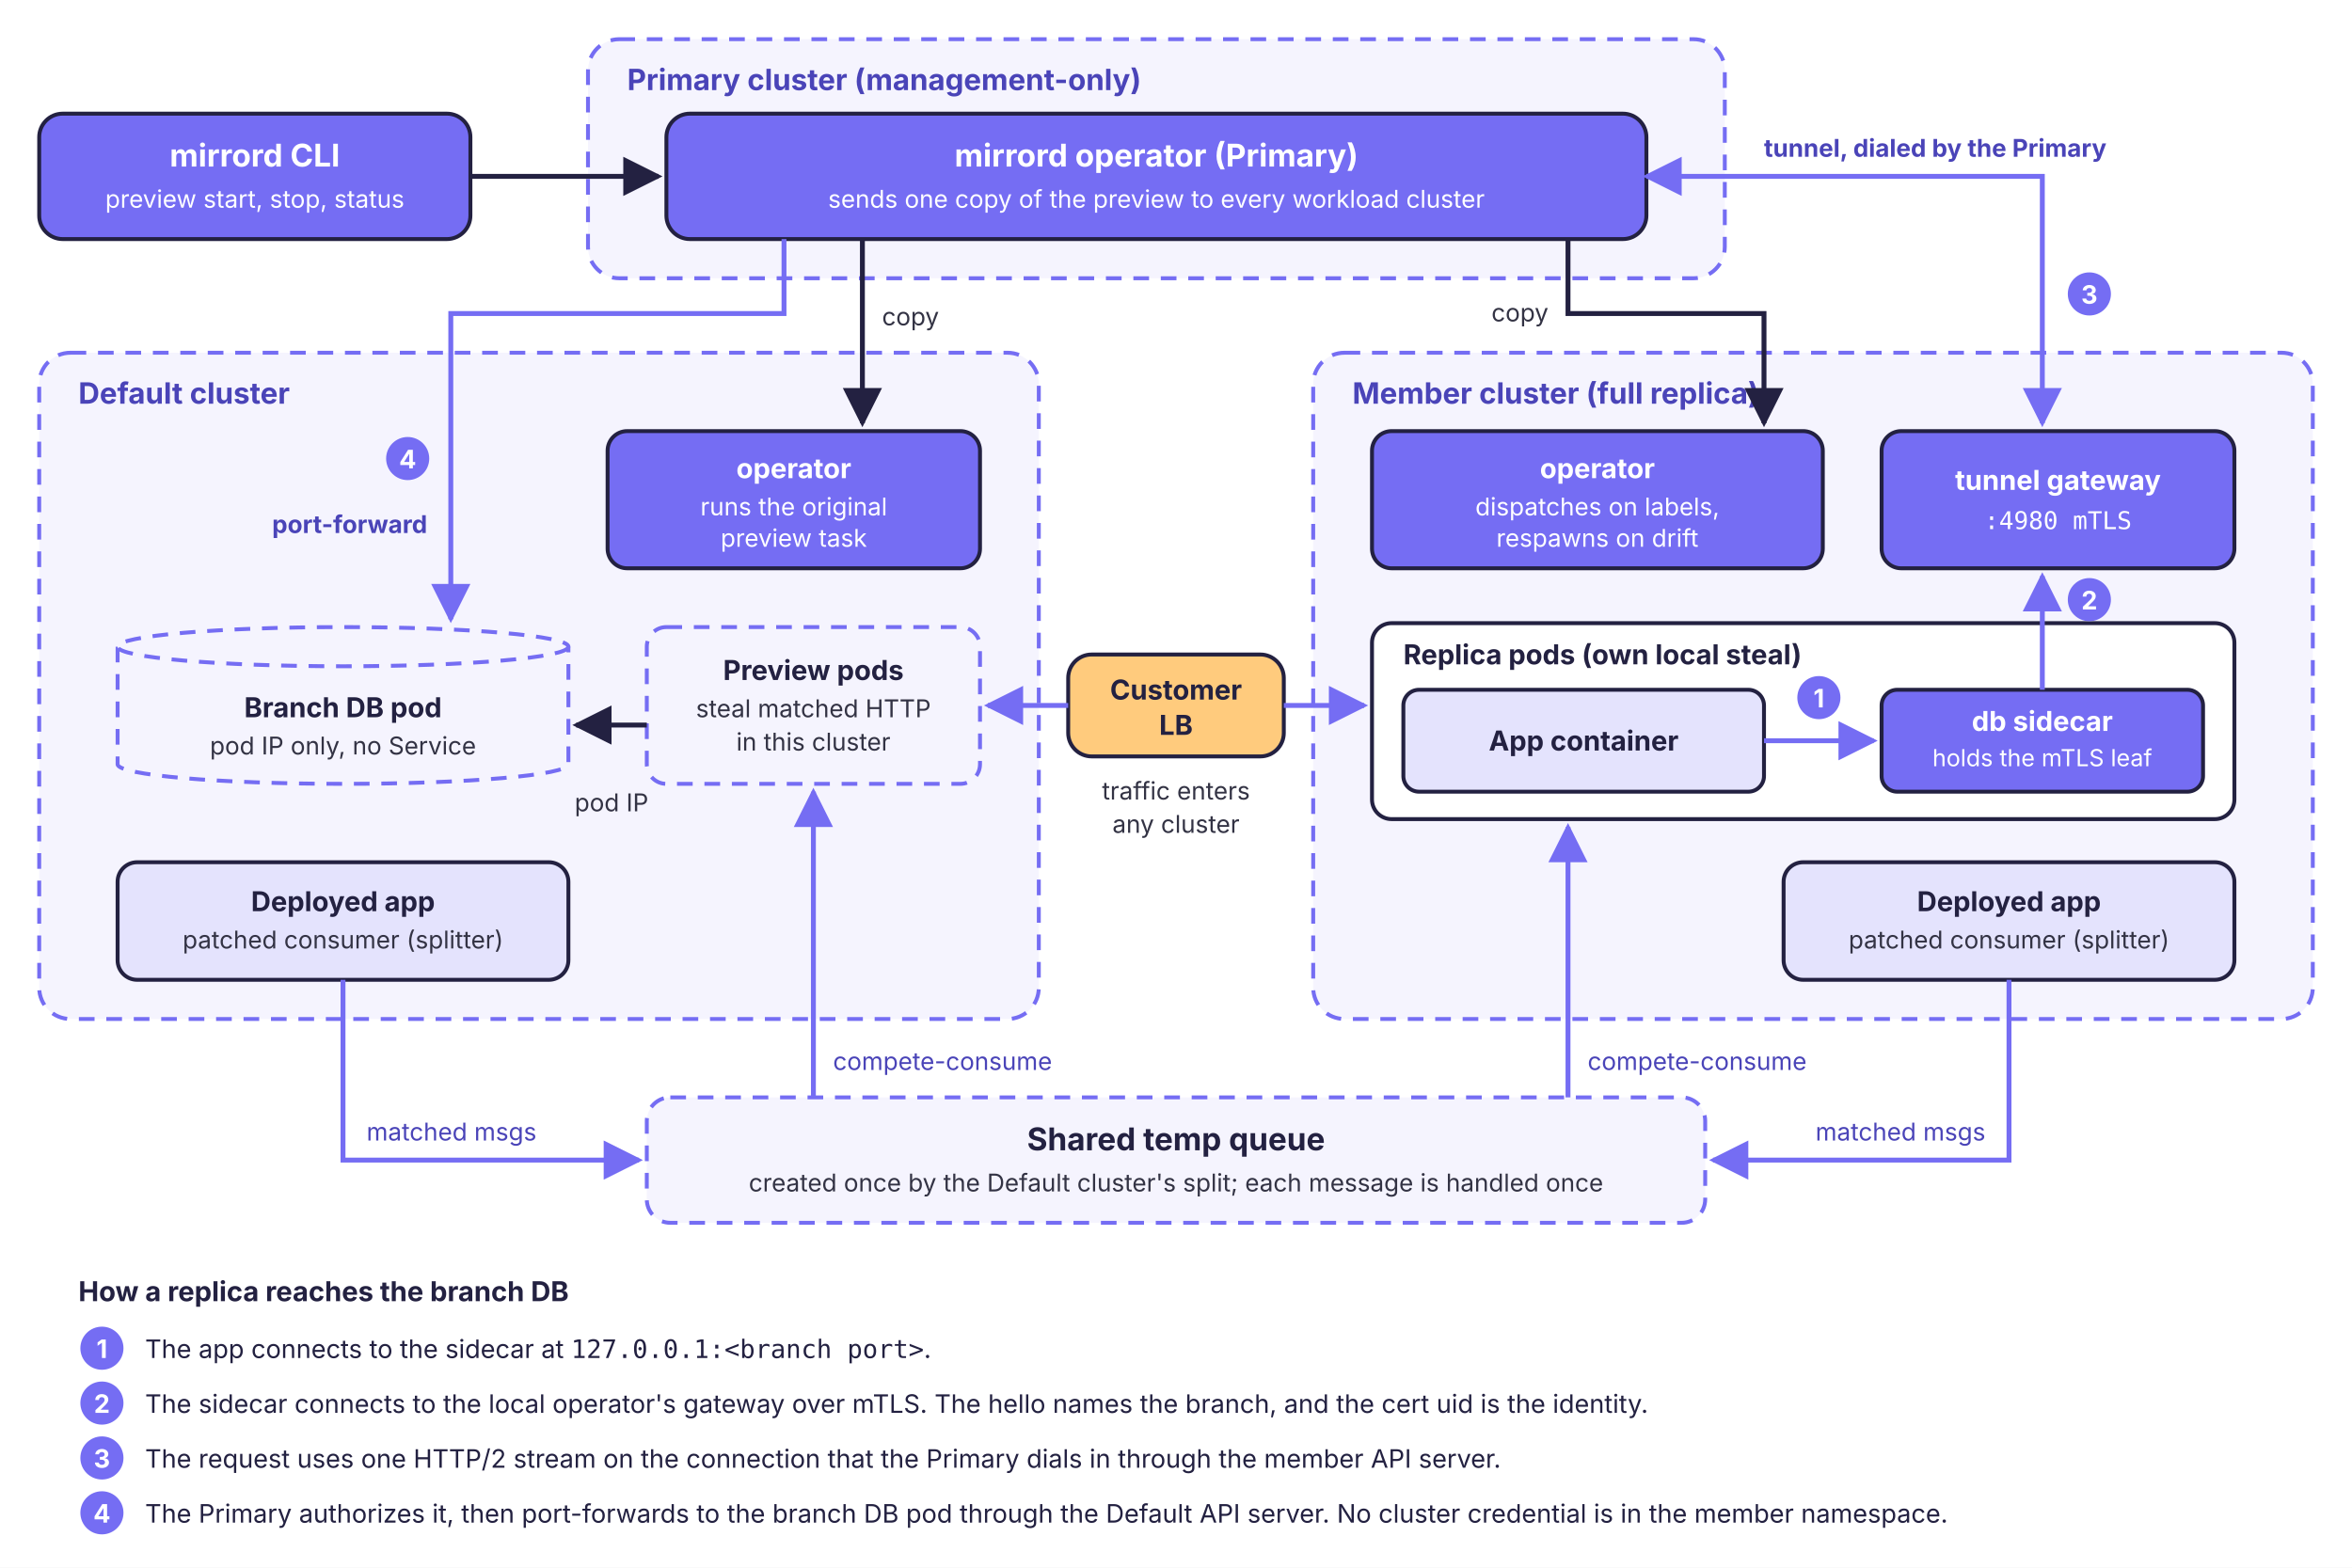
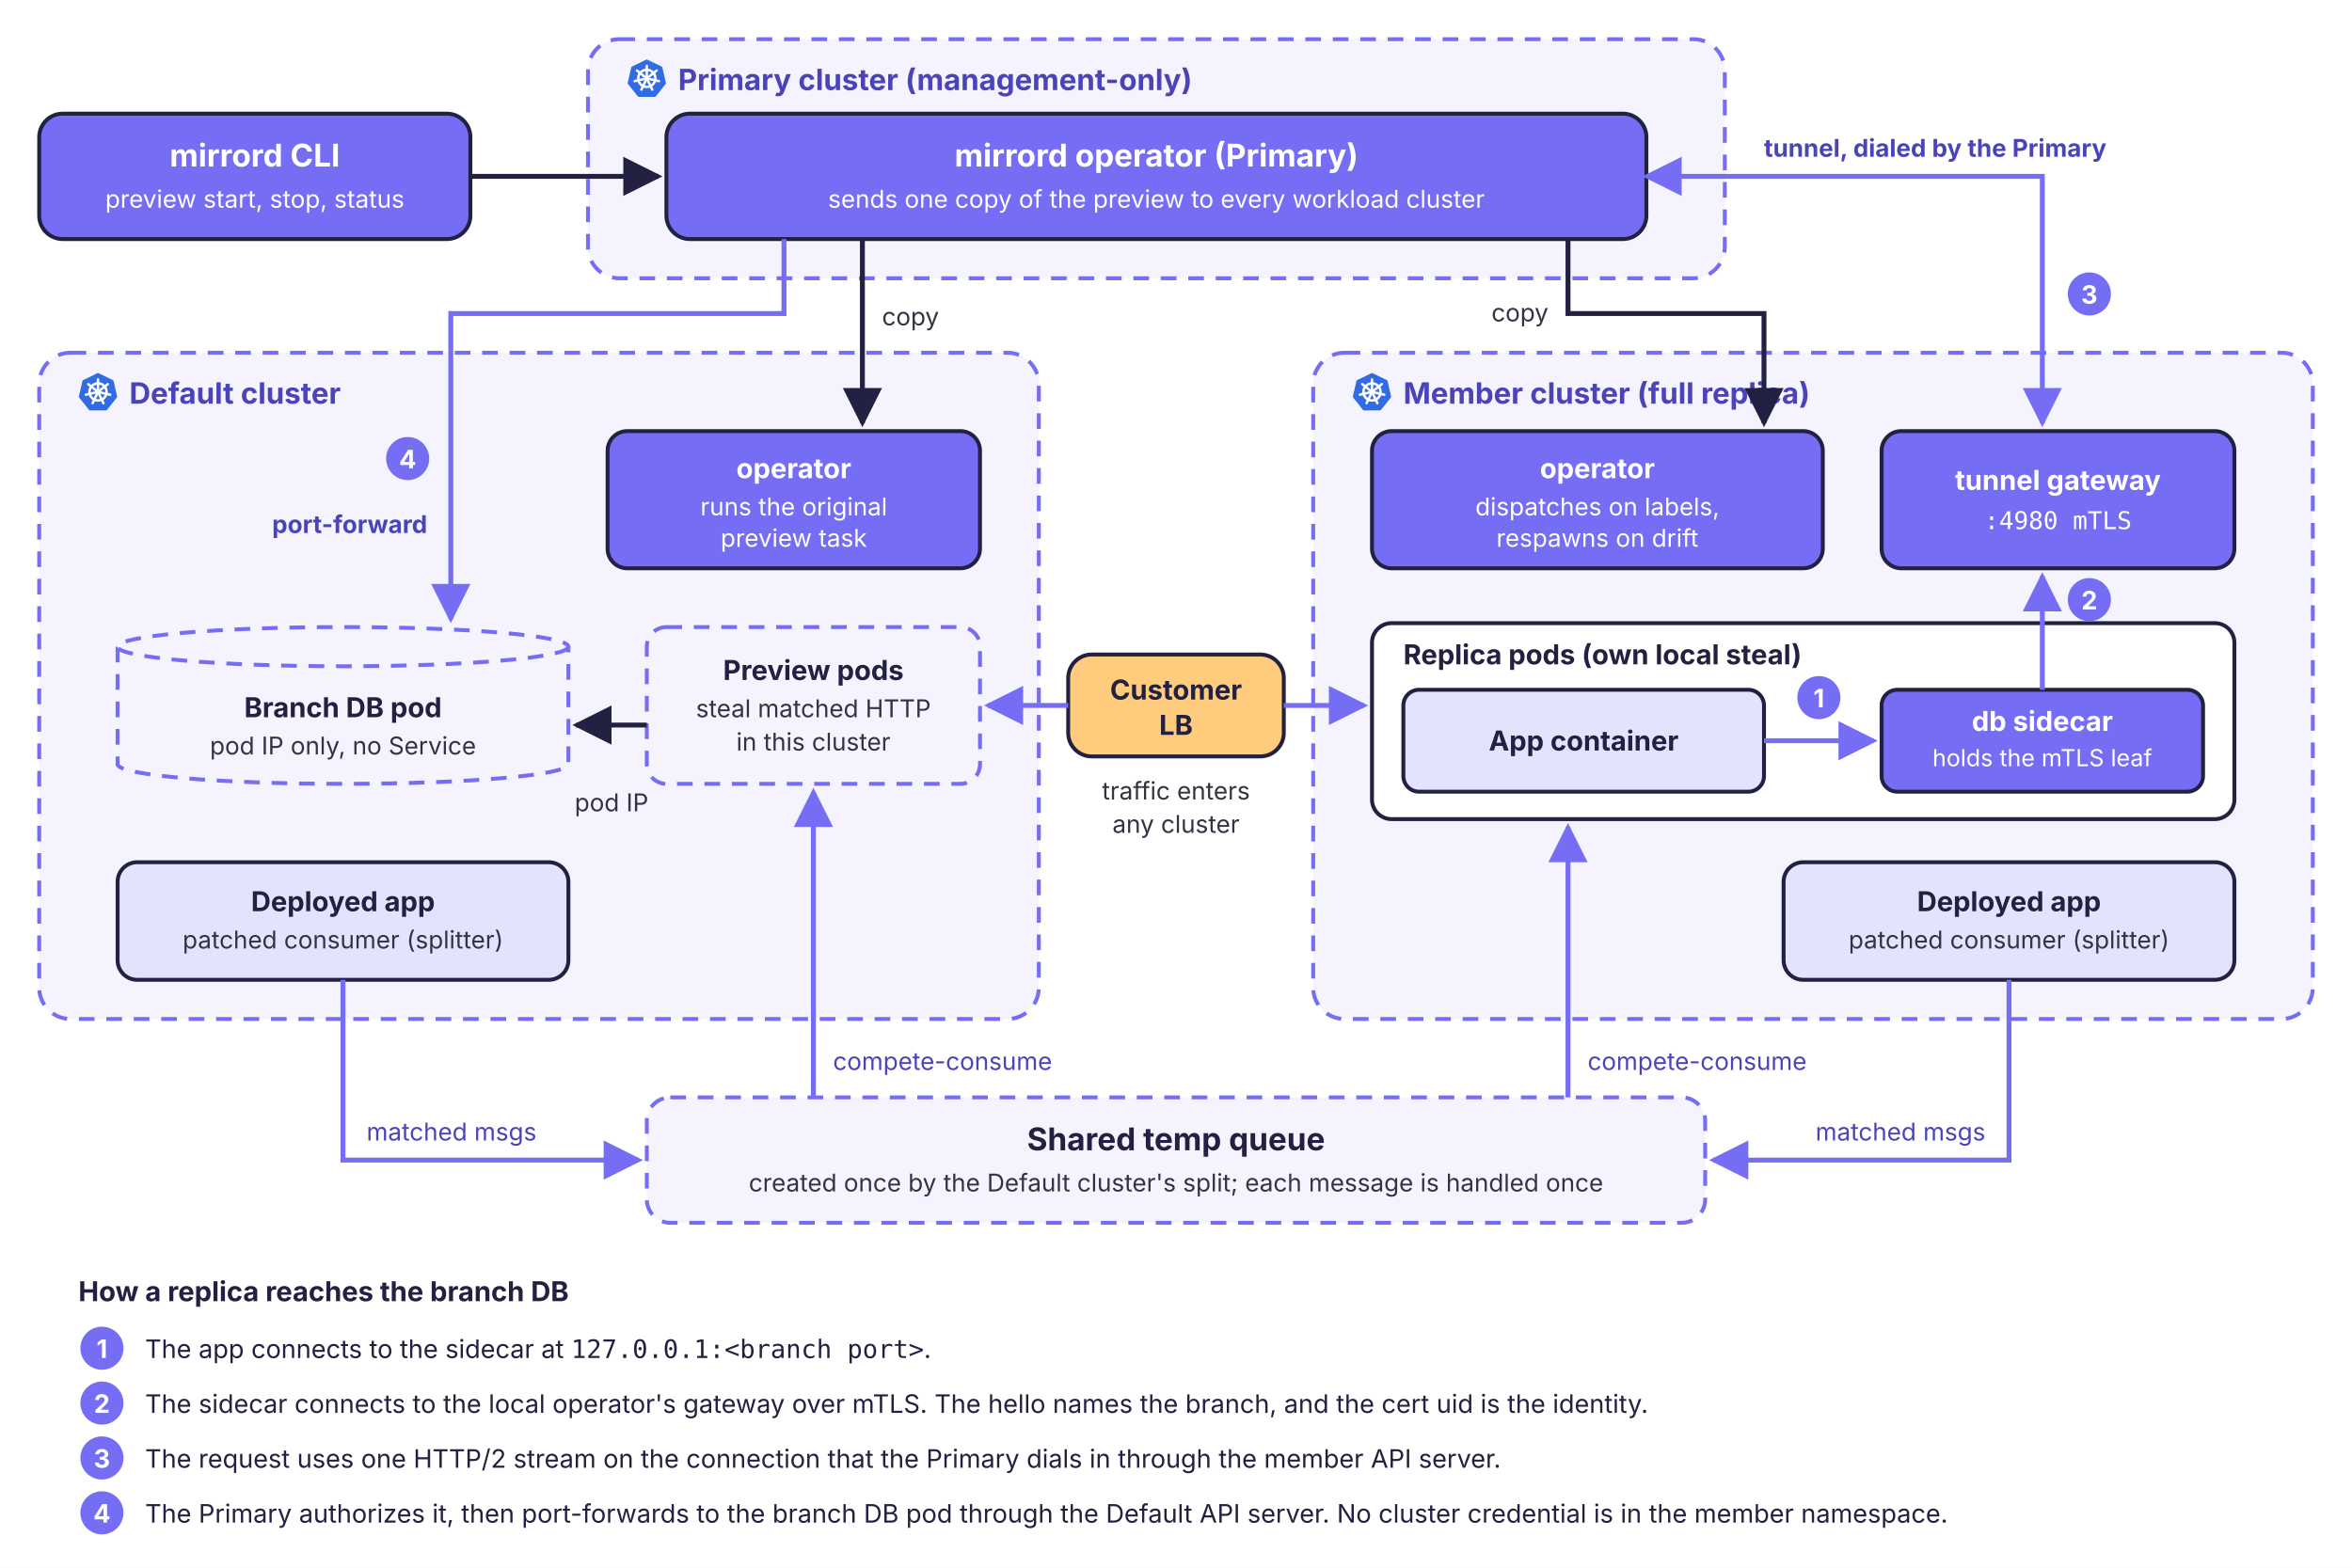
<svg xmlns="http://www.w3.org/2000/svg" viewBox="0 0 1200 800" width="1200" height="800" font-family="Inter, Helvetica, Arial, sans-serif" role="img" aria-labelledby="t d">
  <defs>
    <marker id="arrow" viewBox="0 0 10 10" refX="9" refY="5" markerWidth="8" markerHeight="8" orient="auto-start-reverse">
      <path d="M0 0 L10 5 L0 10 z" fill="#232141" />
    </marker>
    <marker id="arrow-purple" viewBox="0 0 10 10" refX="9" refY="5" markerWidth="8" markerHeight="8" orient="auto-start-reverse">
      <path d="M0 0 L10 5 L0 10 z" fill="#756DF3" />
    </marker>
+     <symbol id="k8s" viewBox="0 0 32 32">
+       <polygon points="16.00,1.60 27.73,7.25 30.62,19.94 22.51,30.11 9.49,30.11 1.38,19.94 4.27,7.25" fill="#326CE5" stroke="#326CE5" stroke-width="2" stroke-linejoin="round" />
+       <g fill="none" stroke="#ffffff" stroke-width="2" stroke-linecap="round">
+         <circle cx="16" cy="16" r="7" />
+         <line x1="16.00" y1="13.40" x2="16.00" y2="5.80" />
+         <line x1="18.03" y1="14.38" x2="23.97" y2="9.64" />
+         <line x1="18.53" y1="16.58" x2="25.94" y2="18.27" />
+         <line x1="17.13" y1="18.34" x2="20.43" y2="25.19" />
+         <line x1="14.87" y1="18.34" x2="11.57" y2="25.19" />
+         <line x1="13.47" y1="16.58" x2="6.06" y2="18.27" />
+         <line x1="13.97" y1="14.38" x2="8.03" y2="9.64" />
+       </g>
+       <circle cx="16" cy="16" r="2.4" fill="#ffffff" />
+     </symbol>
  </defs>
  <rect x="0" y="0" width="1200" height="800" fill="#ffffff" />
  <rect x="20" y="58" width="220" height="64" rx="12" fill="#756DF3" stroke="#232141" stroke-width="2" />
  <text x="130" y="85" font-size="16" font-weight="700" fill="#ffffff" text-anchor="middle">mirrord CLI</text>
  <text x="130" y="106" font-size="12.5" fill="#ffffff" text-anchor="middle">preview start, stop, status</text>
  <rect x="300" y="20" width="580" height="122" rx="16" fill="#F5F4FE" stroke="#756DF3" stroke-width="2" stroke-dasharray="8 6" />
-   <text x="320" y="46" font-size="15" font-weight="700" fill="#4a44b8">Primary cluster (management-only)</text>
+   <use href="#k8s" x="320" y="30" width="20" height="20" />
+   <text x="346" y="46" font-size="15" font-weight="700" fill="#4a44b8">Primary cluster (management-only)</text>
  <rect x="340" y="58" width="500" height="64" rx="12" fill="#756DF3" stroke="#232141" stroke-width="2" />
  <text x="590" y="85" font-size="16" font-weight="700" fill="#ffffff" text-anchor="middle">mirrord operator (Primary)</text>
  <text x="590" y="106" font-size="12.5" fill="#ffffff" text-anchor="middle">sends one copy of the preview to every workload cluster</text>
  <rect x="20" y="180" width="510" height="340" rx="16" fill="#F5F4FE" stroke="#756DF3" stroke-width="2" stroke-dasharray="8 6" />
-   <text x="40" y="206" font-size="15" font-weight="700" fill="#4a44b8">Default cluster</text>
+   <use href="#k8s" x="40" y="190" width="20" height="20" />
+   <text x="66" y="206" font-size="15" font-weight="700" fill="#4a44b8">Default cluster</text>
  <rect x="310" y="220" width="190" height="70" rx="10" fill="#756DF3" stroke="#232141" stroke-width="2" />
  <text x="405" y="244" font-size="14" font-weight="700" fill="#ffffff" text-anchor="middle">operator</text>
  <text x="405" y="263" font-size="12.5" fill="#ffffff" text-anchor="middle">runs the original</text>
  <text x="405" y="279" font-size="12.5" fill="#ffffff" text-anchor="middle">preview task</text>
  <path d="M60 330 L60 390 A115 10 0 0 0 290 390 L290 330" fill="#F5F4FE" stroke="#756DF3" stroke-width="2" stroke-dasharray="8 6" />
  <ellipse cx="175" cy="330" rx="115" ry="10" fill="#F5F4FE" stroke="#756DF3" stroke-width="2" stroke-dasharray="8 6" />
  <text x="175" y="366" font-size="14" font-weight="700" fill="#232141" text-anchor="middle">Branch DB pod</text>
  <text x="175" y="385" font-size="12.5" fill="#333344" text-anchor="middle">pod IP only, no Service</text>
  <rect x="330" y="320" width="170" height="80" rx="10" fill="#F5F4FE" stroke="#756DF3" stroke-width="2" stroke-dasharray="8 6" />
  <text x="415" y="347" font-size="14" font-weight="700" fill="#232141" text-anchor="middle">Preview pods</text>
  <text x="415" y="366" font-size="12.5" fill="#333344" text-anchor="middle">steal matched HTTP</text>
  <text x="415" y="383" font-size="12.5" fill="#333344" text-anchor="middle">in this cluster</text>
  <rect x="60" y="440" width="230" height="60" rx="10" fill="#E4E3FD" stroke="#232141" stroke-width="2" />
  <text x="175" y="465" font-size="14" font-weight="700" fill="#232141" text-anchor="middle">Deployed app</text>
  <text x="175" y="484" font-size="12.5" fill="#333344" text-anchor="middle">patched consumer (splitter)</text>
  <rect x="670" y="180" width="510" height="340" rx="16" fill="#F5F4FE" stroke="#756DF3" stroke-width="2" stroke-dasharray="8 6" />
-   <text x="690" y="206" font-size="15" font-weight="700" fill="#4a44b8">Member cluster (full replica)</text>
+   <use href="#k8s" x="690" y="190" width="20" height="20" />
+   <text x="716" y="206" font-size="15" font-weight="700" fill="#4a44b8">Member cluster (full replica)</text>
  <rect x="700" y="220" width="230" height="70" rx="10" fill="#756DF3" stroke="#232141" stroke-width="2" />
  <text x="815" y="244" font-size="14" font-weight="700" fill="#ffffff" text-anchor="middle">operator</text>
  <text x="815" y="263" font-size="12.5" fill="#ffffff" text-anchor="middle">dispatches on labels,</text>
  <text x="815" y="279" font-size="12.5" fill="#ffffff" text-anchor="middle">respawns on drift</text>
  <rect x="960" y="220" width="180" height="70" rx="10" fill="#756DF3" stroke="#232141" stroke-width="2" />
  <text x="1050" y="250" font-size="14" font-weight="700" fill="#ffffff" text-anchor="middle">tunnel gateway</text>
  <text x="1050" y="270" font-size="12.5" fill="#ffffff" text-anchor="middle" font-family="Menlo, Consolas, monospace">:4980 mTLS</text>
  <rect x="700" y="318" width="440" height="100" rx="10" fill="#ffffff" stroke="#232141" stroke-width="2" />
  <text x="716" y="339" font-size="14" font-weight="700" fill="#232141">Replica pods (own local steal)</text>
  <rect x="716" y="352" width="184" height="52" rx="8" fill="#E4E3FD" stroke="#232141" stroke-width="2" />
  <text x="808" y="383" font-size="14" font-weight="700" fill="#232141" text-anchor="middle">App container</text>
  <rect x="960" y="352" width="164" height="52" rx="8" fill="#756DF3" stroke="#232141" stroke-width="2" />
  <text x="1042" y="373" font-size="14" font-weight="700" fill="#ffffff" text-anchor="middle">db sidecar</text>
  <text x="1042" y="391" font-size="12" fill="#ffffff" text-anchor="middle">holds the mTLS leaf</text>
  <rect x="910" y="440" width="230" height="60" rx="10" fill="#E4E3FD" stroke="#232141" stroke-width="2" />
  <text x="1025" y="465" font-size="14" font-weight="700" fill="#232141" text-anchor="middle">Deployed app</text>
  <text x="1025" y="484" font-size="12.5" fill="#333344" text-anchor="middle">patched consumer (splitter)</text>
  <rect x="545" y="334" width="110" height="52" rx="12" fill="#FFCB7D" stroke="#232141" stroke-width="2" />
  <text x="600" y="357" font-size="14" font-weight="700" fill="#232141" text-anchor="middle">Customer</text>
  <text x="600" y="375" font-size="14" font-weight="700" fill="#232141" text-anchor="middle">LB</text>
  <text x="600" y="408" font-size="12.5" fill="#333344" text-anchor="middle">traffic enters</text>
  <text x="600" y="425" font-size="12.5" fill="#333344" text-anchor="middle">any cluster</text>
  <rect x="330" y="560" width="540" height="64" rx="12" fill="#F5F4FE" stroke="#756DF3" stroke-width="2" stroke-dasharray="8 6" />
  <text x="600" y="587" font-size="16" font-weight="700" fill="#232141" text-anchor="middle">Shared temp queue</text>
  <text x="600" y="608" font-size="12.5" fill="#333344" text-anchor="middle">created once by the Default cluster's split; each message is handled once</text>
  <line x1="240" y1="90" x2="336" y2="90" stroke="#232141" stroke-width="2.5" marker-end="url(#arrow)" />
  <line x1="440" y1="122" x2="440" y2="216" stroke="#232141" stroke-width="2.5" marker-end="url(#arrow)" />
  <text x="450" y="166" font-size="12.5" fill="#333344">copy</text>
  <polyline points="800,122 800,160 900,160 900,216" fill="none" stroke="#232141" stroke-width="2.5" marker-end="url(#arrow)" />
  <text x="790" y="164" font-size="12.5" fill="#333344" text-anchor="end">copy</text>
  <line x1="545" y1="360" x2="504" y2="360" stroke="#756DF3" stroke-width="2.5" marker-end="url(#arrow-purple)" />
  <line x1="655" y1="360" x2="696" y2="360" stroke="#756DF3" stroke-width="2.5" marker-end="url(#arrow-purple)" />
  <line x1="330" y1="370" x2="294" y2="370" stroke="#232141" stroke-width="2.5" marker-end="url(#arrow)" />
  <text x="312" y="414" font-size="12.5" fill="#333344" text-anchor="middle">pod IP</text>
  <line x1="900" y1="378" x2="956" y2="378" stroke="#756DF3" stroke-width="2.5" marker-end="url(#arrow-purple)" />
  <line x1="1042" y1="352" x2="1042" y2="294" stroke="#756DF3" stroke-width="2.5" marker-end="url(#arrow-purple)" />
  <polyline points="840,90 1042,90 1042,216" fill="none" stroke="#756DF3" stroke-width="2.5" marker-start="url(#arrow-purple)" marker-end="url(#arrow-purple)" />
  <text x="900" y="80" font-size="12.5" font-weight="700" fill="#4a44b8">tunnel, dialed by the Primary</text>
  <polyline points="400,122 400,160 230,160 230,316" fill="none" stroke="#756DF3" stroke-width="2.5" marker-end="url(#arrow-purple)" />
  <text x="218" y="272" font-size="12.5" font-weight="700" fill="#4a44b8" text-anchor="end">port-forward</text>
  <polyline points="175,500 175,592 326,592" fill="none" stroke="#756DF3" stroke-width="2.5" marker-end="url(#arrow-purple)" />
  <text x="187" y="582" font-size="12.5" fill="#4a44b8">matched msgs</text>
  <polyline points="1025,500 1025,592 874,592" fill="none" stroke="#756DF3" stroke-width="2.5" marker-end="url(#arrow-purple)" />
  <text x="1013" y="582" font-size="12.5" fill="#4a44b8" text-anchor="end">matched msgs</text>
  <line x1="415" y1="560" x2="415" y2="404" stroke="#756DF3" stroke-width="2.5" marker-end="url(#arrow-purple)" />
  <text x="425" y="546" font-size="12.5" fill="#4a44b8">compete-consume</text>
  <line x1="800" y1="560" x2="800" y2="422" stroke="#756DF3" stroke-width="2.5" marker-end="url(#arrow-purple)" />
  <text x="810" y="546" font-size="12.5" fill="#4a44b8">compete-consume</text>
  <circle cx="928" cy="356" r="11" fill="#756DF3" />
  <text x="928" y="361" font-size="13" font-weight="700" fill="#ffffff" text-anchor="middle">1</text>
  <circle cx="1066" cy="306" r="11" fill="#756DF3" />
  <text x="1066" y="311" font-size="13" font-weight="700" fill="#ffffff" text-anchor="middle">2</text>
  <circle cx="1066" cy="150" r="11" fill="#756DF3" />
  <text x="1066" y="155" font-size="13" font-weight="700" fill="#ffffff" text-anchor="middle">3</text>
  <circle cx="208" cy="234" r="11" fill="#756DF3" />
  <text x="208" y="239" font-size="13" font-weight="700" fill="#ffffff" text-anchor="middle">4</text>
  <text x="40" y="664" font-size="14" font-weight="700" fill="#232141">How a replica reaches the branch DB</text>
  <circle cx="52" cy="688" r="11" fill="#756DF3" />
  <text x="52" y="693" font-size="13" font-weight="700" fill="#ffffff" text-anchor="middle">1</text>
  <text x="74" y="693" font-size="13" fill="#232141">The app connects to the sidecar at <tspan font-family="Menlo, Consolas, monospace">127.0.0.1:&lt;branch port&gt;</tspan>.</text>
  <circle cx="52" cy="716" r="11" fill="#756DF3" />
  <text x="52" y="721" font-size="13" font-weight="700" fill="#ffffff" text-anchor="middle">2</text>
  <text x="74" y="721" font-size="13" fill="#232141">The sidecar connects to the local operator's gateway over mTLS. The hello names the branch, and the cert uid is the identity.</text>
  <circle cx="52" cy="744" r="11" fill="#756DF3" />
  <text x="52" y="749" font-size="13" font-weight="700" fill="#ffffff" text-anchor="middle">3</text>
  <text x="74" y="749" font-size="13" fill="#232141">The request uses one HTTP/2 stream on the connection that the Primary dials in through the member API server.</text>
  <circle cx="52" cy="772" r="11" fill="#756DF3" />
  <text x="52" y="777" font-size="13" font-weight="700" fill="#ffffff" text-anchor="middle">4</text>
  <text x="74" y="777" font-size="13" fill="#232141">The Primary authorizes it, then port-forwards to the branch DB pod through the Default API server. No cluster credential is in the member namespace.</text>
</svg>
